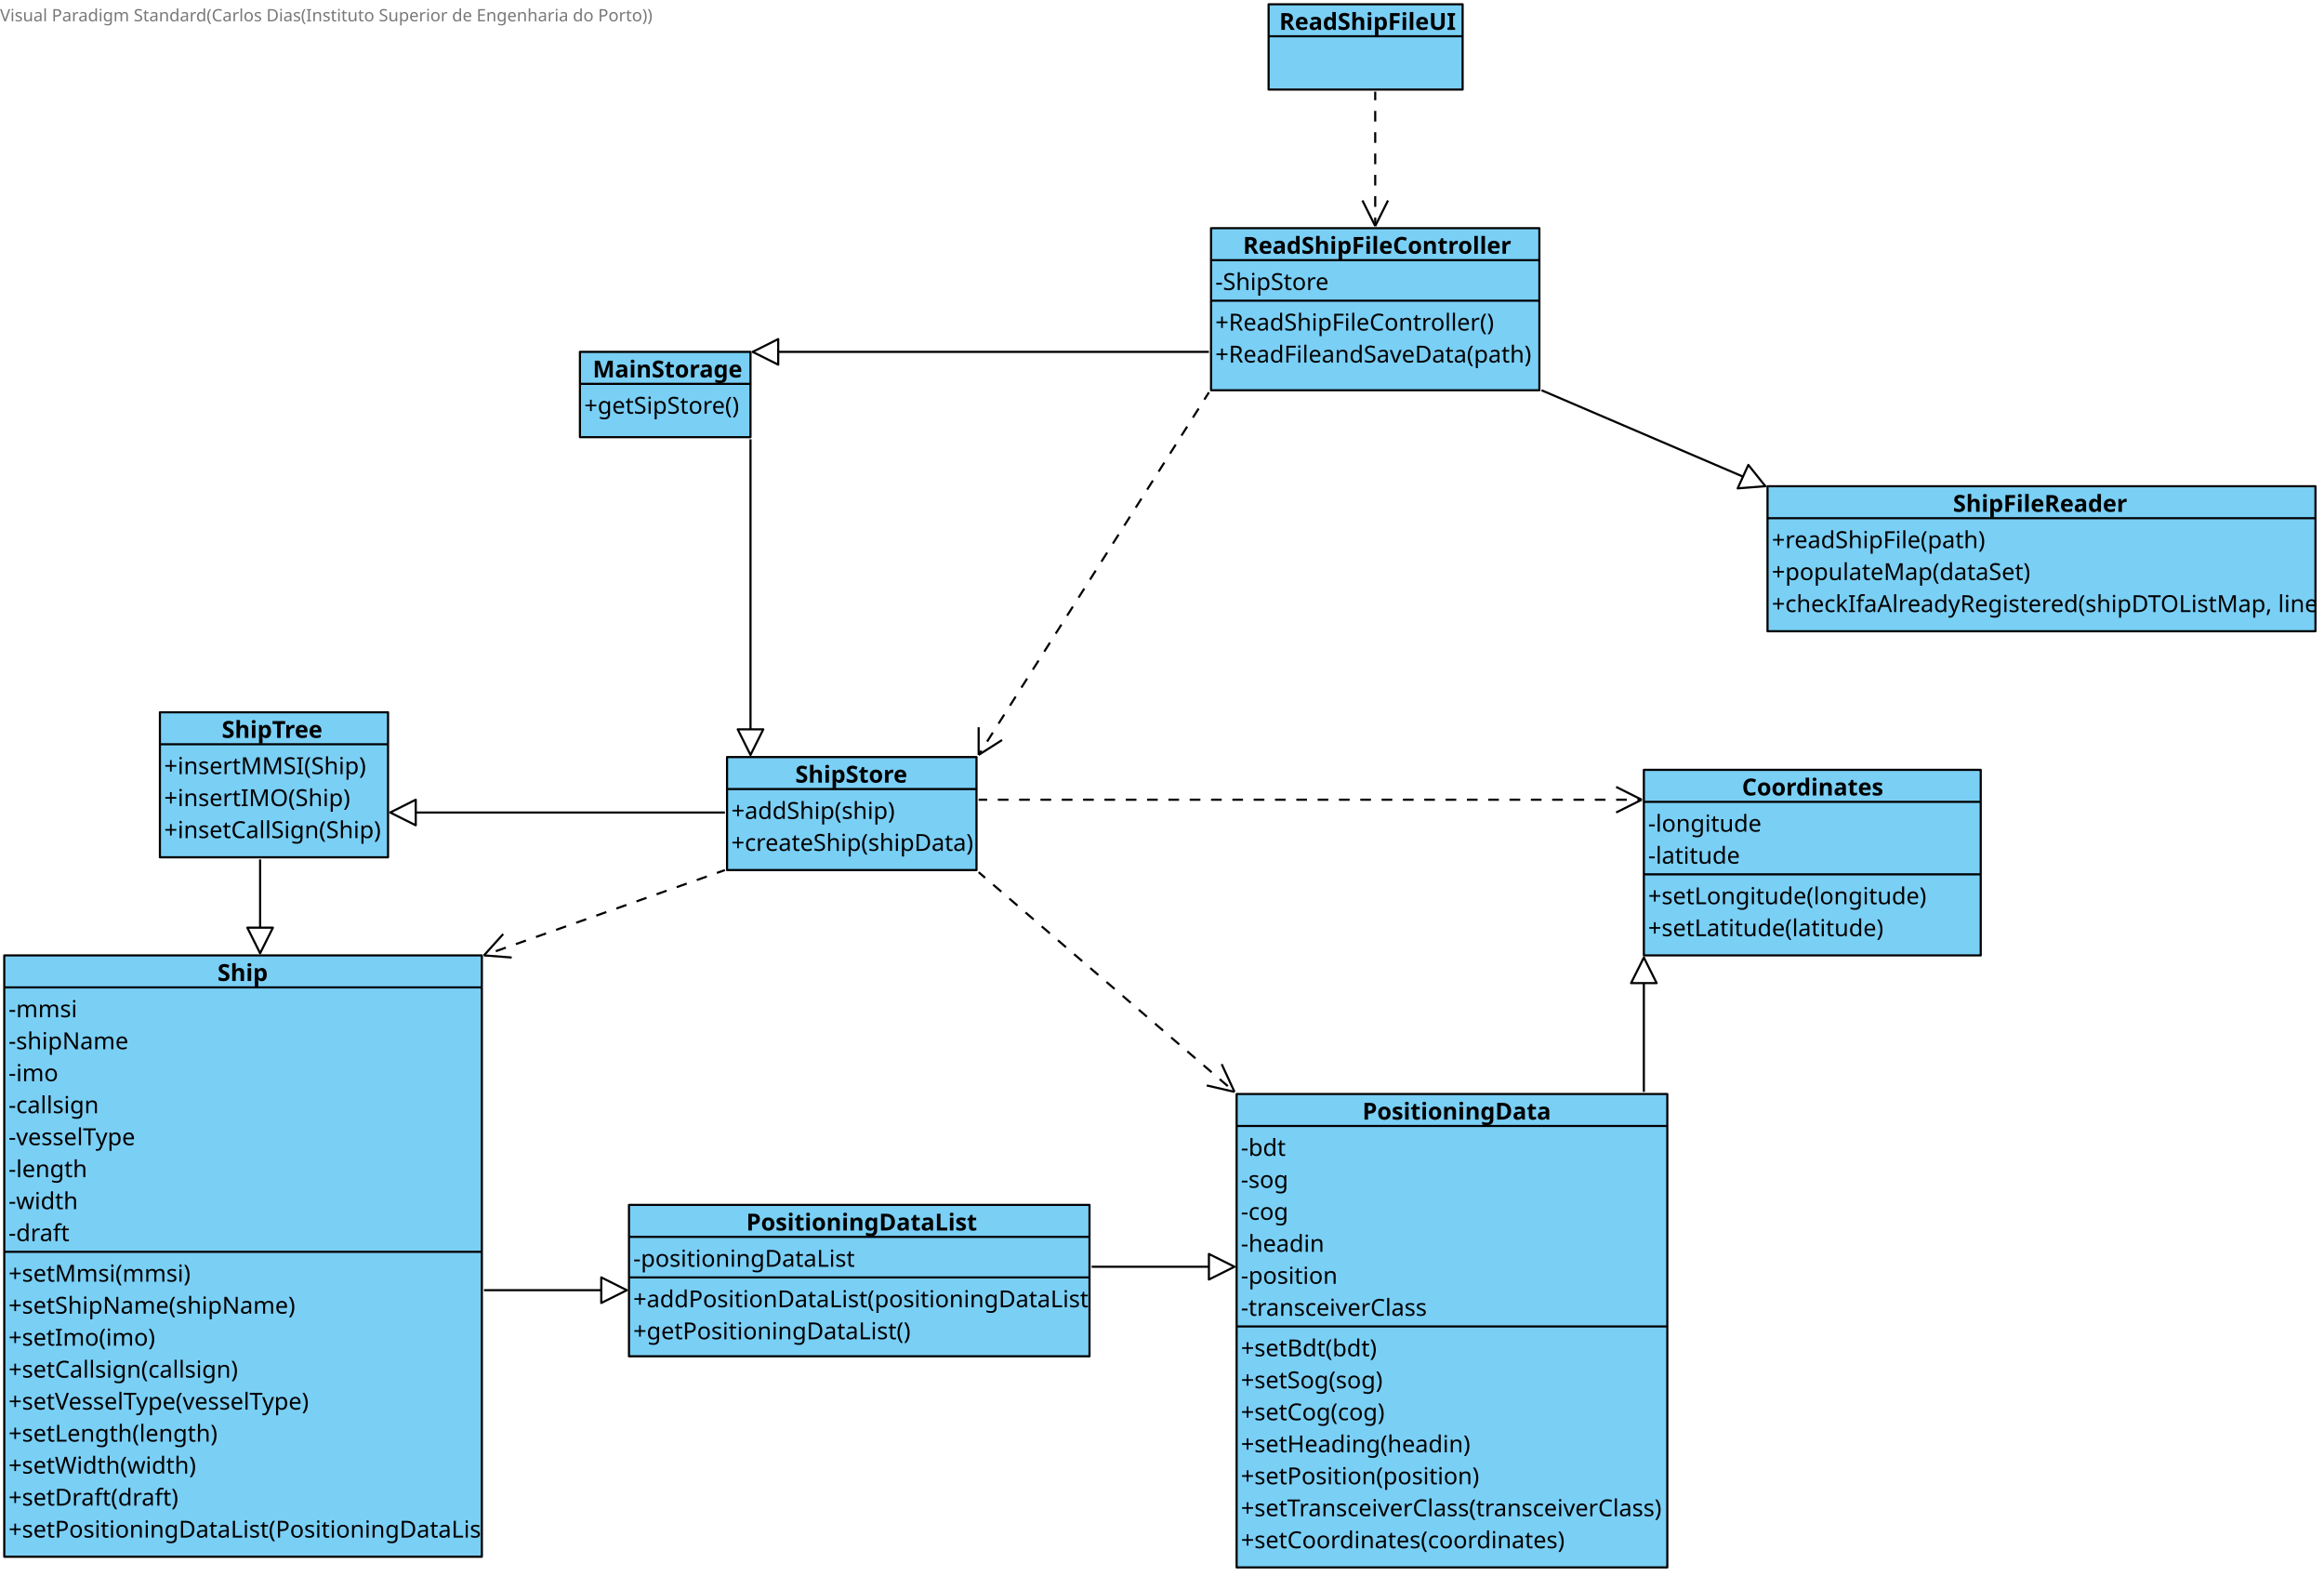
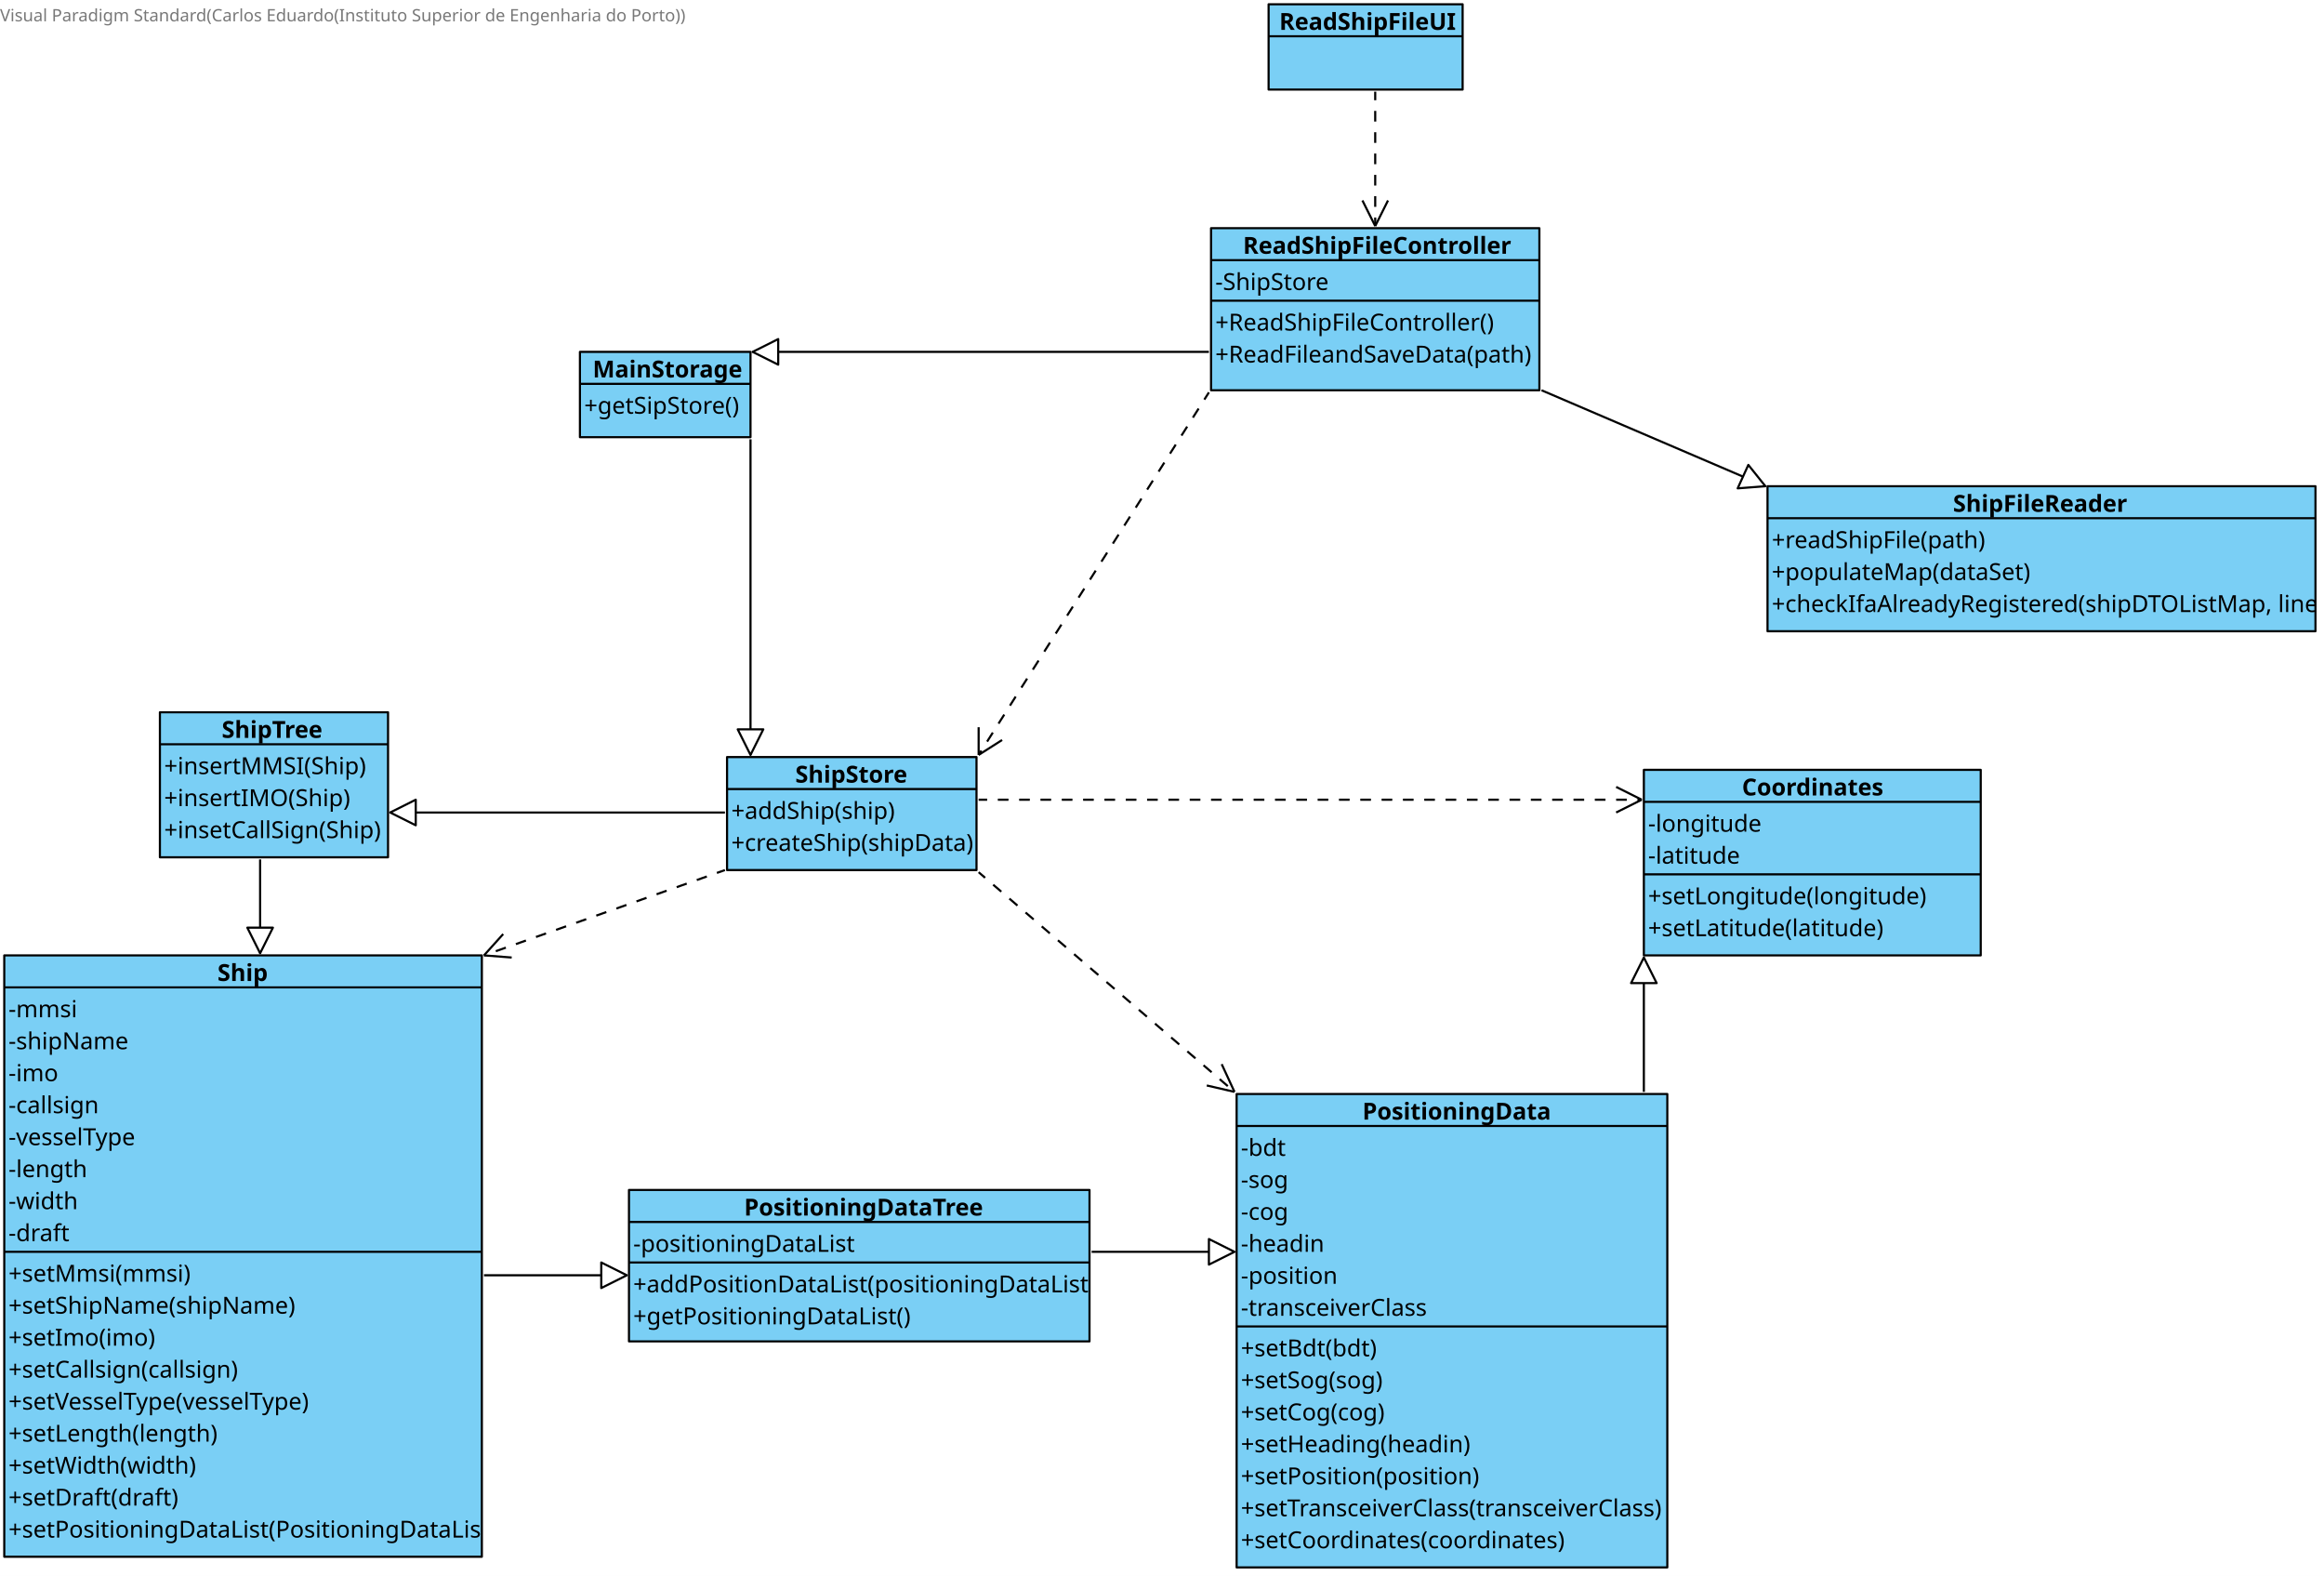
<svg xmlns="http://www.w3.org/2000/svg" fill-opacity="0" color-rendering="auto" color-interpolation="auto" text-rendering="auto" stroke="rgb(0,0,0)" stroke-linecap="square" width="1090" stroke-miterlimit="10" shape-rendering="auto" stroke-opacity="0" fill="rgb(0,0,0)" stroke-dasharray="none" font-weight="normal" stroke-width="1" height="739" font-family="'Dialog'" font-style="normal" stroke-linejoin="miter" font-size="12px" stroke-dashoffset="0" image-rendering="auto">
  <defs id="genericDefs" />
  <g>
    <defs id="defs1">
      <clipPath clipPathUnits="userSpaceOnUse" id="clipPath1">
        <path d="M-7 -7 L102 -7 L102 51 L-7 51 L-7 -7 Z" />
      </clipPath>
      <clipPath clipPathUnits="userSpaceOnUse" id="clipPath2">
        <path d="M0 0 L0 25 L91 25 L91 0 Z" />
      </clipPath>
      <clipPath clipPathUnits="userSpaceOnUse" id="clipPath3">
        <path d="M0 0 L0 15 L91 15 L91 0 Z" />
      </clipPath>
      <clipPath clipPathUnits="userSpaceOnUse" id="clipPath4">
        <path d="M-7 -7 L165 -7 L165 87 L-7 87 L-7 -7 Z" />
      </clipPath>
      <clipPath clipPathUnits="userSpaceOnUse" id="clipPath5">
        <path d="M0 0 L0 61 L154 61 L154 0 Z" />
      </clipPath>
      <clipPath clipPathUnits="userSpaceOnUse" id="clipPath6">
        <path d="M0 0 L0 15 L154 15 L154 0 Z" />
      </clipPath>
      <clipPath clipPathUnits="userSpaceOnUse" id="clipPath7">
        <path d="M-7 -7 L268 -7 L268 79 L-7 79 L-7 -7 Z" />
      </clipPath>
      <clipPath clipPathUnits="userSpaceOnUse" id="clipPath8">
        <path d="M0 0 L0 53 L257 53 L257 0 Z" />
      </clipPath>
      <clipPath clipPathUnits="userSpaceOnUse" id="clipPath9">
        <path d="M0 0 L0 15 L257 15 L257 0 Z" />
      </clipPath>
      <clipPath clipPathUnits="userSpaceOnUse" id="clipPath10">
        <path d="M-7 -7 L91 -7 L91 51 L-7 51 L-7 -7 Z" />
      </clipPath>
      <clipPath clipPathUnits="userSpaceOnUse" id="clipPath11">
        <path d="M0 0 L0 25 L80 25 L80 0 Z" />
      </clipPath>
      <clipPath clipPathUnits="userSpaceOnUse" id="clipPath12">
        <path d="M0 0 L0 15 L80 15 L80 0 Z" />
      </clipPath>
      <clipPath clipPathUnits="userSpaceOnUse" id="clipPath13">
        <path d="M-7 -7 L235 -7 L235 293 L-7 293 L-7 -7 Z" />
      </clipPath>
      <clipPath clipPathUnits="userSpaceOnUse" id="clipPath14">
        <path d="M0 0 L0 267 L224 267 L224 0 Z" />
      </clipPath>
      <clipPath clipPathUnits="userSpaceOnUse" id="clipPath15">
        <path d="M0 0 L0 15 L224 15 L224 0 Z" />
      </clipPath>
      <clipPath clipPathUnits="userSpaceOnUse" id="clipPath16">
        <path d="M-7 -7 L213 -7 L213 233 L-7 233 L-7 -7 Z" />
      </clipPath>
      <clipPath clipPathUnits="userSpaceOnUse" id="clipPath17">
        <path d="M0 0 L0 207 L202 207 L202 0 Z" />
      </clipPath>
      <clipPath clipPathUnits="userSpaceOnUse" id="clipPath18">
        <path d="M0 0 L0 15 L202 15 L202 0 Z" />
      </clipPath>
      <clipPath clipPathUnits="userSpaceOnUse" id="clipPath19">
        <path d="M-7 -7 L128 -7 L128 64 L-7 64 L-7 -7 Z" />
      </clipPath>
      <clipPath clipPathUnits="userSpaceOnUse" id="clipPath20">
        <path d="M0 0 L0 38 L117 38 L117 0 Z" />
      </clipPath>
      <clipPath clipPathUnits="userSpaceOnUse" id="clipPath21">
        <path d="M0 0 L0 15 L117 15 L117 0 Z" />
      </clipPath>
      <clipPath clipPathUnits="userSpaceOnUse" id="clipPath22">
        <path d="M-7 -7 L227 -7 L227 82 L-7 82 L-7 -7 Z" />
      </clipPath>
      <clipPath clipPathUnits="userSpaceOnUse" id="clipPath23">
        <path d="M0 0 L0 56 L216 56 L216 0 Z" />
      </clipPath>
      <clipPath clipPathUnits="userSpaceOnUse" id="clipPath24">
        <path d="M0 0 L0 15 L216 15 L216 0 Z" />
      </clipPath>
      <clipPath clipPathUnits="userSpaceOnUse" id="clipPath25">
        <path d="M-7 -7 L169 -7 L169 98 L-7 98 L-7 -7 Z" />
      </clipPath>
      <clipPath clipPathUnits="userSpaceOnUse" id="clipPath26">
        <path d="M0 0 L0 72 L158 72 L158 0 Z" />
      </clipPath>
      <clipPath clipPathUnits="userSpaceOnUse" id="clipPath27">
        <path d="M0 0 L0 15 L158 15 L158 0 Z" />
      </clipPath>
      <clipPath clipPathUnits="userSpaceOnUse" id="clipPath28">
        <path d="M-7 -7 L118 -7 L118 79 L-7 79 L-7 -7 Z" />
      </clipPath>
      <clipPath clipPathUnits="userSpaceOnUse" id="clipPath29">
        <path d="M0 0 L0 53 L107 53 L107 0 Z" />
      </clipPath>
      <clipPath clipPathUnits="userSpaceOnUse" id="clipPath30">
        <path d="M0 0 L0 15 L107 15 L107 0 Z" />
      </clipPath>
      <clipPath clipPathUnits="userSpaceOnUse" id="clipPath31">
        <path d="M0 0 L209 0 L209 149 L0 149 L0 0 Z" />
      </clipPath>
      <clipPath clipPathUnits="userSpaceOnUse" id="clipPath32">
        <path d="M0 0 L0 149 L209 149 L209 0 Z" />
      </clipPath>
      <clipPath clipPathUnits="userSpaceOnUse" id="clipPath33">
        <path d="M0 0 L318 0 L318 104 L0 104 L0 0 Z" />
      </clipPath>
      <clipPath clipPathUnits="userSpaceOnUse" id="clipPath34">
        <path d="M0 0 L0 104 L318 104 L318 0 Z" />
      </clipPath>
      <clipPath clipPathUnits="userSpaceOnUse" id="clipPath35">
        <path d="M0 0 L104 0 L104 252 L0 252 L0 0 Z" />
      </clipPath>
      <clipPath clipPathUnits="userSpaceOnUse" id="clipPath36">
        <path d="M0 0 L0 252 L104 252 L104 0 Z" />
      </clipPath>
      <clipPath clipPathUnits="userSpaceOnUse" id="clipPath37">
        <path d="M0 0 L212 0 L212 274 L0 274 L0 0 Z" />
      </clipPath>
      <clipPath clipPathUnits="userSpaceOnUse" id="clipPath38">
        <path d="M0 0 L0 274 L212 274 L212 0 Z" />
      </clipPath>
      <clipPath clipPathUnits="userSpaceOnUse" id="clipPath39">
        <path d="M0 0 L261 0 L261 104 L0 104 L0 0 Z" />
      </clipPath>
      <clipPath clipPathUnits="userSpaceOnUse" id="clipPath40">
        <path d="M0 0 L0 104 L261 104 L261 0 Z" />
      </clipPath>
      <clipPath clipPathUnits="userSpaceOnUse" id="clipPath41">
        <path d="M0 0 L171 0 L171 104 L0 104 L0 0 Z" />
      </clipPath>
      <clipPath clipPathUnits="userSpaceOnUse" id="clipPath42">
        <path d="M0 0 L0 104 L171 104 L171 0 Z" />
      </clipPath>
      <clipPath clipPathUnits="userSpaceOnUse" id="clipPath43">
        <path d="M0 0 L104 0 L104 167 L0 167 L0 0 Z" />
      </clipPath>
      <clipPath clipPathUnits="userSpaceOnUse" id="clipPath44">
        <path d="M0 0 L0 167 L104 167 L104 0 Z" />
      </clipPath>
      <clipPath clipPathUnits="userSpaceOnUse" id="clipPath45">
        <path d="M0 0 L224 0 L224 207 L0 207 L0 0 Z" />
      </clipPath>
      <clipPath clipPathUnits="userSpaceOnUse" id="clipPath46">
        <path d="M0 0 L0 207 L224 207 L224 0 Z" />
      </clipPath>
      <clipPath clipPathUnits="userSpaceOnUse" id="clipPath47">
        <path d="M0 0 L415 0 L415 104 L0 104 L0 0 Z" />
      </clipPath>
      <clipPath clipPathUnits="userSpaceOnUse" id="clipPath48">
        <path d="M0 0 L0 104 L415 104 L415 0 Z" />
      </clipPath>
      <clipPath clipPathUnits="userSpaceOnUse" id="clipPath49">
        <path d="M0 0 L104 0 L104 148 L0 148 L0 0 Z" />
      </clipPath>
      <clipPath clipPathUnits="userSpaceOnUse" id="clipPath50">
        <path d="M0 0 L0 148 L104 148 L104 0 Z" />
      </clipPath>
      <clipPath clipPathUnits="userSpaceOnUse" id="clipPath51">
        <path d="M0 0 L217 0 L217 144 L0 144 L0 0 Z" />
      </clipPath>
      <clipPath clipPathUnits="userSpaceOnUse" id="clipPath52">
        <path d="M0 0 L0 144 L217 144 L217 0 Z" />
      </clipPath>
    </defs>
    <g fill="white" text-rendering="geometricPrecision" fill-opacity="1" stroke-opacity="1" stroke="white">
      <rect x="0" width="1090" height="739" y="0" stroke="none" />
    </g>
    <g font-size="11px" transform="translate(595,2)" fill-opacity="1" fill="rgb(122,207,245)" text-rendering="geometricPrecision" image-rendering="optimizeQuality" font-family="sans-serif" stroke="rgb(122,207,245)" font-weight="bold" stroke-opacity="1">
      <rect x="0" width="91" height="40" y="0" clip-path="url(#clipPath1)" stroke="none" />
    </g>
    <g fill-opacity="1" text-rendering="geometricPrecision" stroke="black" stroke-linecap="butt" transform="translate(595,2)" stroke-miterlimit="0" stroke-opacity="1" fill="black" font-weight="bold" font-family="sans-serif" stroke-linejoin="round" font-size="11px" image-rendering="optimizeQuality">
      <rect fill="none" x="0" width="91" height="40" y="0" clip-path="url(#clipPath1)" />
      <line y2="15" fill="none" x1="0" clip-path="url(#clipPath1)" x2="91" y1="15" />
    </g>
    <g font-size="11px" transform="translate(595,2)" fill-opacity="1" fill="black" text-rendering="geometricPrecision" image-rendering="optimizeQuality" font-family="sans-serif" stroke="black" font-weight="bold" stroke-opacity="1">
      <text x="5" xml:space="preserve" y="12" clip-path="url(#clipPath3)" stroke="none">ReadShipFileUI</text>
    </g>
    <g font-size="11px" transform="translate(568,107)" fill-opacity="1" fill="rgb(122,207,245)" text-rendering="geometricPrecision" image-rendering="optimizeQuality" font-family="sans-serif" stroke="rgb(122,207,245)" font-weight="bold" stroke-opacity="1">
      <rect x="0" width="154" height="76" y="0" clip-path="url(#clipPath4)" stroke="none" />
    </g>
    <g fill-opacity="1" text-rendering="geometricPrecision" stroke="black" stroke-linecap="butt" transform="translate(568,107)" stroke-miterlimit="0" stroke-opacity="1" fill="black" font-weight="bold" font-family="sans-serif" stroke-linejoin="round" font-size="11px" image-rendering="optimizeQuality">
      <rect fill="none" x="0" width="154" height="76" y="0" clip-path="url(#clipPath4)" />
      <line y2="15" fill="none" x1="0" clip-path="url(#clipPath4)" x2="154" y1="15" />
    </g>
    <g font-size="11px" transform="matrix(1,0,0,1,568,122)" fill-opacity="1" fill="black" text-rendering="geometricPrecision" image-rendering="optimizeQuality" font-family="sans-serif" stroke="black" stroke-opacity="1">
      <text x="2" xml:space="preserve" y="14" clip-path="url(#clipPath5)" stroke="none">-ShipStore</text>
    </g>
    <g stroke-linecap="butt" font-size="11px" transform="matrix(1,0,0,1,568,122)" fill-opacity="1" fill="black" text-rendering="geometricPrecision" image-rendering="optimizeQuality" font-family="sans-serif" stroke-linejoin="bevel" stroke="black" stroke-opacity="1" stroke-miterlimit="0">
      <line y2="19" fill="none" x1="0" clip-path="url(#clipPath5)" x2="154" y1="19" />
    </g>
    <g font-size="11px" transform="matrix(1,0,0,1,568,122)" fill-opacity="1" fill="black" text-rendering="geometricPrecision" image-rendering="optimizeQuality" font-family="sans-serif" stroke="black" stroke-opacity="1">
      <text x="2" xml:space="preserve" y="33" clip-path="url(#clipPath5)" stroke="none">+ReadShipFileController()</text>
    </g>
    <g font-size="11px" transform="matrix(1,0,0,1,568,122)" fill-opacity="1" fill="black" text-rendering="geometricPrecision" image-rendering="optimizeQuality" font-family="sans-serif" stroke="black" stroke-opacity="1">
      <text x="2" xml:space="preserve" y="48" clip-path="url(#clipPath5)" stroke="none">+ReadFileandSaveData(path)</text>
    </g>
    <g font-size="11px" transform="translate(568,107)" fill-opacity="1" fill="black" text-rendering="geometricPrecision" image-rendering="optimizeQuality" font-family="sans-serif" stroke="black" font-weight="bold" stroke-opacity="1">
      <text x="15" xml:space="preserve" y="12" clip-path="url(#clipPath6)" stroke="none">ReadShipFileController</text>
    </g>
    <g font-size="11px" transform="translate(829,228)" fill-opacity="1" fill="rgb(122,207,245)" text-rendering="geometricPrecision" image-rendering="optimizeQuality" font-family="sans-serif" stroke="rgb(122,207,245)" font-weight="bold" stroke-opacity="1">
      <rect x="0" width="257" height="68" y="0" clip-path="url(#clipPath7)" stroke="none" />
    </g>
    <g fill-opacity="1" text-rendering="geometricPrecision" stroke="black" stroke-linecap="butt" transform="translate(829,228)" stroke-miterlimit="0" stroke-opacity="1" fill="black" font-weight="bold" font-family="sans-serif" stroke-linejoin="round" font-size="11px" image-rendering="optimizeQuality">
      <rect fill="none" x="0" width="257" height="68" y="0" clip-path="url(#clipPath7)" />
      <line y2="15" fill="none" x1="0" clip-path="url(#clipPath7)" x2="257" y1="15" />
    </g>
    <g font-size="11px" transform="matrix(1,0,0,1,829,243)" fill-opacity="1" fill="black" text-rendering="geometricPrecision" image-rendering="optimizeQuality" font-family="sans-serif" stroke="black" stroke-opacity="1">
      <text x="2" xml:space="preserve" y="14" clip-path="url(#clipPath8)" stroke="none">+readShipFile(path)</text>
    </g>
    <g font-size="11px" transform="matrix(1,0,0,1,829,243)" fill-opacity="1" fill="black" text-rendering="geometricPrecision" image-rendering="optimizeQuality" font-family="sans-serif" stroke="black" stroke-opacity="1">
      <text x="2" xml:space="preserve" y="29" clip-path="url(#clipPath8)" stroke="none">+populateMap(dataSet)</text>
    </g>
    <g font-size="11px" transform="matrix(1,0,0,1,829,243)" fill-opacity="1" fill="black" text-rendering="geometricPrecision" image-rendering="optimizeQuality" font-family="sans-serif" stroke="black" stroke-opacity="1">
      <text x="2" xml:space="preserve" y="44" clip-path="url(#clipPath8)" stroke="none">+checkIfaAlreadyRegistered(shipDTOListMap, line)</text>
    </g>
    <g font-size="11px" transform="translate(829,228)" fill-opacity="1" fill="black" text-rendering="geometricPrecision" image-rendering="optimizeQuality" font-family="sans-serif" stroke="black" font-weight="bold" stroke-opacity="1">
      <text x="87" xml:space="preserve" y="12" clip-path="url(#clipPath9)" stroke="none">ShipFileReader</text>
    </g>
    <g font-size="11px" transform="translate(272,165)" fill-opacity="1" fill="rgb(122,207,245)" text-rendering="geometricPrecision" image-rendering="optimizeQuality" font-family="sans-serif" stroke="rgb(122,207,245)" font-weight="bold" stroke-opacity="1">
      <rect x="0" width="80" height="40" y="0" clip-path="url(#clipPath10)" stroke="none" />
    </g>
    <g fill-opacity="1" text-rendering="geometricPrecision" stroke="black" stroke-linecap="butt" transform="translate(272,165)" stroke-miterlimit="0" stroke-opacity="1" fill="black" font-weight="bold" font-family="sans-serif" stroke-linejoin="round" font-size="11px" image-rendering="optimizeQuality">
      <rect fill="none" x="0" width="80" height="40" y="0" clip-path="url(#clipPath10)" />
      <line y2="15" fill="none" x1="0" clip-path="url(#clipPath10)" x2="80" y1="15" />
    </g>
    <g font-size="11px" transform="matrix(1,0,0,1,272,180)" fill-opacity="1" fill="black" text-rendering="geometricPrecision" image-rendering="optimizeQuality" font-family="sans-serif" stroke="black" stroke-opacity="1">
      <text x="2" xml:space="preserve" y="14" clip-path="url(#clipPath11)" stroke="none">+getSipStore()</text>
    </g>
    <g font-size="11px" transform="translate(272,165)" fill-opacity="1" fill="black" text-rendering="geometricPrecision" image-rendering="optimizeQuality" font-family="sans-serif" stroke="black" font-weight="bold" stroke-opacity="1">
      <text x="6" xml:space="preserve" y="12" clip-path="url(#clipPath12)" stroke="none">MainStorage</text>
    </g>
    <g font-size="11px" transform="translate(2,448)" fill-opacity="1" fill="rgb(122,207,245)" text-rendering="geometricPrecision" image-rendering="optimizeQuality" font-family="sans-serif" stroke="rgb(122,207,245)" font-weight="bold" stroke-opacity="1">
      <rect x="0" width="224" height="282" y="0" clip-path="url(#clipPath13)" stroke="none" />
    </g>
    <g fill-opacity="1" text-rendering="geometricPrecision" stroke="black" stroke-linecap="butt" transform="translate(2,448)" stroke-miterlimit="0" stroke-opacity="1" fill="black" font-weight="bold" font-family="sans-serif" stroke-linejoin="round" font-size="11px" image-rendering="optimizeQuality">
      <rect fill="none" x="0" width="224" height="282" y="0" clip-path="url(#clipPath13)" />
      <line y2="15" fill="none" x1="0" clip-path="url(#clipPath13)" x2="224" y1="15" />
    </g>
    <g font-size="11px" transform="matrix(1,0,0,1,2,463)" fill-opacity="1" fill="black" text-rendering="geometricPrecision" image-rendering="optimizeQuality" font-family="sans-serif" stroke="black" stroke-opacity="1">
      <text x="2" xml:space="preserve" y="14" clip-path="url(#clipPath14)" stroke="none">-mmsi</text>
    </g>
    <g font-size="11px" transform="matrix(1,0,0,1,2,463)" fill-opacity="1" fill="black" text-rendering="geometricPrecision" image-rendering="optimizeQuality" font-family="sans-serif" stroke="black" stroke-opacity="1">
      <text x="2" xml:space="preserve" y="29" clip-path="url(#clipPath14)" stroke="none">-shipName</text>
    </g>
    <g font-size="11px" transform="matrix(1,0,0,1,2,463)" fill-opacity="1" fill="black" text-rendering="geometricPrecision" image-rendering="optimizeQuality" font-family="sans-serif" stroke="black" stroke-opacity="1">
      <text x="2" xml:space="preserve" y="44" clip-path="url(#clipPath14)" stroke="none">-imo</text>
    </g>
    <g font-size="11px" transform="matrix(1,0,0,1,2,463)" fill-opacity="1" fill="black" text-rendering="geometricPrecision" image-rendering="optimizeQuality" font-family="sans-serif" stroke="black" stroke-opacity="1">
      <text x="2" xml:space="preserve" y="59" clip-path="url(#clipPath14)" stroke="none">-callsign</text>
    </g>
    <g font-size="11px" transform="matrix(1,0,0,1,2,463)" fill-opacity="1" fill="black" text-rendering="geometricPrecision" image-rendering="optimizeQuality" font-family="sans-serif" stroke="black" stroke-opacity="1">
      <text x="2" xml:space="preserve" y="74" clip-path="url(#clipPath14)" stroke="none">-vesselType</text>
    </g>
    <g font-size="11px" transform="matrix(1,0,0,1,2,463)" fill-opacity="1" fill="black" text-rendering="geometricPrecision" image-rendering="optimizeQuality" font-family="sans-serif" stroke="black" stroke-opacity="1">
      <text x="2" xml:space="preserve" y="89" clip-path="url(#clipPath14)" stroke="none">-length</text>
    </g>
    <g font-size="11px" transform="matrix(1,0,0,1,2,463)" fill-opacity="1" fill="black" text-rendering="geometricPrecision" image-rendering="optimizeQuality" font-family="sans-serif" stroke="black" stroke-opacity="1">
      <text x="2" xml:space="preserve" y="104" clip-path="url(#clipPath14)" stroke="none">-width</text>
    </g>
    <g font-size="11px" transform="matrix(1,0,0,1,2,463)" fill-opacity="1" fill="black" text-rendering="geometricPrecision" image-rendering="optimizeQuality" font-family="sans-serif" stroke="black" stroke-opacity="1">
      <text x="2" xml:space="preserve" y="119" clip-path="url(#clipPath14)" stroke="none">-draft</text>
      <line stroke-linecap="butt" clip-path="url(#clipPath14)" fill="none" x1="0" x2="224" y1="124" y2="124" stroke-linejoin="bevel" stroke-miterlimit="0" />
    </g>
    <g font-size="11px" transform="matrix(1,0,0,1,2,463)" fill-opacity="1" fill="black" text-rendering="geometricPrecision" image-rendering="optimizeQuality" font-family="sans-serif" stroke="black" stroke-opacity="1">
      <text x="2" xml:space="preserve" y="138" clip-path="url(#clipPath14)" stroke="none">+setMmsi(mmsi)</text>
    </g>
    <g font-size="11px" transform="matrix(1,0,0,1,2,463)" fill-opacity="1" fill="black" text-rendering="geometricPrecision" image-rendering="optimizeQuality" font-family="sans-serif" stroke="black" stroke-opacity="1">
      <text x="2" xml:space="preserve" y="153" clip-path="url(#clipPath14)" stroke="none">+setShipName(shipName)</text>
    </g>
    <g font-size="11px" transform="matrix(1,0,0,1,2,463)" fill-opacity="1" fill="black" text-rendering="geometricPrecision" image-rendering="optimizeQuality" font-family="sans-serif" stroke="black" stroke-opacity="1">
      <text x="2" xml:space="preserve" y="168" clip-path="url(#clipPath14)" stroke="none">+setImo(imo)</text>
    </g>
    <g font-size="11px" transform="matrix(1,0,0,1,2,463)" fill-opacity="1" fill="black" text-rendering="geometricPrecision" image-rendering="optimizeQuality" font-family="sans-serif" stroke="black" stroke-opacity="1">
      <text x="2" xml:space="preserve" y="183" clip-path="url(#clipPath14)" stroke="none">+setCallsign(callsign)</text>
    </g>
    <g font-size="11px" transform="matrix(1,0,0,1,2,463)" fill-opacity="1" fill="black" text-rendering="geometricPrecision" image-rendering="optimizeQuality" font-family="sans-serif" stroke="black" stroke-opacity="1">
      <text x="2" xml:space="preserve" y="198" clip-path="url(#clipPath14)" stroke="none">+setVesselType(vesselType)</text>
    </g>
    <g font-size="11px" transform="matrix(1,0,0,1,2,463)" fill-opacity="1" fill="black" text-rendering="geometricPrecision" image-rendering="optimizeQuality" font-family="sans-serif" stroke="black" stroke-opacity="1">
      <text x="2" xml:space="preserve" y="213" clip-path="url(#clipPath14)" stroke="none">+setLength(length)</text>
    </g>
    <g font-size="11px" transform="matrix(1,0,0,1,2,463)" fill-opacity="1" fill="black" text-rendering="geometricPrecision" image-rendering="optimizeQuality" font-family="sans-serif" stroke="black" stroke-opacity="1">
      <text x="2" xml:space="preserve" y="228" clip-path="url(#clipPath14)" stroke="none">+setWidth(width)</text>
    </g>
    <g font-size="11px" transform="matrix(1,0,0,1,2,463)" fill-opacity="1" fill="black" text-rendering="geometricPrecision" image-rendering="optimizeQuality" font-family="sans-serif" stroke="black" stroke-opacity="1">
      <text x="2" xml:space="preserve" y="243" clip-path="url(#clipPath14)" stroke="none">+setDraft(draft)</text>
    </g>
    <g font-size="11px" transform="matrix(1,0,0,1,2,463)" fill-opacity="1" fill="black" text-rendering="geometricPrecision" image-rendering="optimizeQuality" font-family="sans-serif" stroke="black" stroke-opacity="1">
      <text x="2" xml:space="preserve" y="258" clip-path="url(#clipPath14)" stroke="none">+setPositioningDataList(PositioningDataList)</text>
    </g>
    <g font-size="11px" transform="translate(2,448)" fill-opacity="1" fill="black" text-rendering="geometricPrecision" image-rendering="optimizeQuality" font-family="sans-serif" stroke="black" font-weight="bold" stroke-opacity="1">
      <text x="100" xml:space="preserve" y="12" clip-path="url(#clipPath15)" stroke="none">Ship</text>
    </g>
    <g font-size="11px" transform="translate(580,513)" fill-opacity="1" fill="rgb(122,207,245)" text-rendering="geometricPrecision" image-rendering="optimizeQuality" font-family="sans-serif" stroke="rgb(122,207,245)" font-weight="bold" stroke-opacity="1">
      <rect x="0" width="202" height="222" y="0" clip-path="url(#clipPath16)" stroke="none" />
    </g>
    <g fill-opacity="1" text-rendering="geometricPrecision" stroke="black" stroke-linecap="butt" transform="translate(580,513)" stroke-miterlimit="0" stroke-opacity="1" fill="black" font-weight="bold" font-family="sans-serif" stroke-linejoin="round" font-size="11px" image-rendering="optimizeQuality">
      <rect fill="none" x="0" width="202" height="222" y="0" clip-path="url(#clipPath16)" />
      <line y2="15" fill="none" x1="0" clip-path="url(#clipPath16)" x2="202" y1="15" />
    </g>
    <g font-size="11px" transform="matrix(1,0,0,1,580,528)" fill-opacity="1" fill="black" text-rendering="geometricPrecision" image-rendering="optimizeQuality" font-family="sans-serif" stroke="black" stroke-opacity="1">
      <text x="2" xml:space="preserve" y="14" clip-path="url(#clipPath17)" stroke="none">-bdt</text>
    </g>
    <g font-size="11px" transform="matrix(1,0,0,1,580,528)" fill-opacity="1" fill="black" text-rendering="geometricPrecision" image-rendering="optimizeQuality" font-family="sans-serif" stroke="black" stroke-opacity="1">
      <text x="2" xml:space="preserve" y="29" clip-path="url(#clipPath17)" stroke="none">-sog</text>
    </g>
    <g font-size="11px" transform="matrix(1,0,0,1,580,528)" fill-opacity="1" fill="black" text-rendering="geometricPrecision" image-rendering="optimizeQuality" font-family="sans-serif" stroke="black" stroke-opacity="1">
      <text x="2" xml:space="preserve" y="44" clip-path="url(#clipPath17)" stroke="none">-cog</text>
    </g>
    <g font-size="11px" transform="matrix(1,0,0,1,580,528)" fill-opacity="1" fill="black" text-rendering="geometricPrecision" image-rendering="optimizeQuality" font-family="sans-serif" stroke="black" stroke-opacity="1">
      <text x="2" xml:space="preserve" y="59" clip-path="url(#clipPath17)" stroke="none">-headin</text>
    </g>
    <g font-size="11px" transform="matrix(1,0,0,1,580,528)" fill-opacity="1" fill="black" text-rendering="geometricPrecision" image-rendering="optimizeQuality" font-family="sans-serif" stroke="black" stroke-opacity="1">
      <text x="2" xml:space="preserve" y="74" clip-path="url(#clipPath17)" stroke="none">-position</text>
    </g>
    <g font-size="11px" transform="matrix(1,0,0,1,580,528)" fill-opacity="1" fill="black" text-rendering="geometricPrecision" image-rendering="optimizeQuality" font-family="sans-serif" stroke="black" stroke-opacity="1">
      <text x="2" xml:space="preserve" y="89" clip-path="url(#clipPath17)" stroke="none">-transceiverClass</text>
      <line stroke-linecap="butt" clip-path="url(#clipPath17)" fill="none" x1="0" x2="202" y1="94" y2="94" stroke-linejoin="bevel" stroke-miterlimit="0" />
    </g>
    <g font-size="11px" transform="matrix(1,0,0,1,580,528)" fill-opacity="1" fill="black" text-rendering="geometricPrecision" image-rendering="optimizeQuality" font-family="sans-serif" stroke="black" stroke-opacity="1">
      <text x="2" xml:space="preserve" y="108" clip-path="url(#clipPath17)" stroke="none">+setBdt(bdt)</text>
    </g>
    <g font-size="11px" transform="matrix(1,0,0,1,580,528)" fill-opacity="1" fill="black" text-rendering="geometricPrecision" image-rendering="optimizeQuality" font-family="sans-serif" stroke="black" stroke-opacity="1">
      <text x="2" xml:space="preserve" y="123" clip-path="url(#clipPath17)" stroke="none">+setSog(sog)</text>
    </g>
    <g font-size="11px" transform="matrix(1,0,0,1,580,528)" fill-opacity="1" fill="black" text-rendering="geometricPrecision" image-rendering="optimizeQuality" font-family="sans-serif" stroke="black" stroke-opacity="1">
      <text x="2" xml:space="preserve" y="138" clip-path="url(#clipPath17)" stroke="none">+setCog(cog)</text>
    </g>
    <g font-size="11px" transform="matrix(1,0,0,1,580,528)" fill-opacity="1" fill="black" text-rendering="geometricPrecision" image-rendering="optimizeQuality" font-family="sans-serif" stroke="black" stroke-opacity="1">
      <text x="2" xml:space="preserve" y="153" clip-path="url(#clipPath17)" stroke="none">+setHeading(headin)</text>
    </g>
    <g font-size="11px" transform="matrix(1,0,0,1,580,528)" fill-opacity="1" fill="black" text-rendering="geometricPrecision" image-rendering="optimizeQuality" font-family="sans-serif" stroke="black" stroke-opacity="1">
      <text x="2" xml:space="preserve" y="168" clip-path="url(#clipPath17)" stroke="none">+setPosition(position)</text>
    </g>
    <g font-size="11px" transform="matrix(1,0,0,1,580,528)" fill-opacity="1" fill="black" text-rendering="geometricPrecision" image-rendering="optimizeQuality" font-family="sans-serif" stroke="black" stroke-opacity="1">
      <text x="2" xml:space="preserve" y="183" clip-path="url(#clipPath17)" stroke="none">+setTransceiverClass(transceiverClass)</text>
    </g>
    <g font-size="11px" transform="matrix(1,0,0,1,580,528)" fill-opacity="1" fill="black" text-rendering="geometricPrecision" image-rendering="optimizeQuality" font-family="sans-serif" stroke="black" stroke-opacity="1">
      <text x="2" xml:space="preserve" y="198" clip-path="url(#clipPath17)" stroke="none">+setCoordinates(coordinates)</text>
    </g>
    <g font-size="11px" transform="translate(580,513)" fill-opacity="1" fill="black" text-rendering="geometricPrecision" image-rendering="optimizeQuality" font-family="sans-serif" stroke="black" font-weight="bold" stroke-opacity="1">
      <text x="59" xml:space="preserve" y="12" clip-path="url(#clipPath18)" stroke="none">PositioningData</text>
    </g>
    <g font-size="11px" transform="translate(341,355)" fill-opacity="1" fill="rgb(122,207,245)" text-rendering="geometricPrecision" image-rendering="optimizeQuality" font-family="sans-serif" stroke="rgb(122,207,245)" font-weight="bold" stroke-opacity="1">
      <rect x="0" width="117" height="53" y="0" clip-path="url(#clipPath19)" stroke="none" />
    </g>
    <g fill-opacity="1" text-rendering="geometricPrecision" stroke="black" stroke-linecap="butt" transform="translate(341,355)" stroke-miterlimit="0" stroke-opacity="1" fill="black" font-weight="bold" font-family="sans-serif" stroke-linejoin="round" font-size="11px" image-rendering="optimizeQuality">
      <rect fill="none" x="0" width="117" height="53" y="0" clip-path="url(#clipPath19)" />
      <line y2="15" fill="none" x1="0" clip-path="url(#clipPath19)" x2="117" y1="15" />
    </g>
    <g font-size="11px" transform="matrix(1,0,0,1,341,370)" fill-opacity="1" fill="black" text-rendering="geometricPrecision" image-rendering="optimizeQuality" font-family="sans-serif" stroke="black" stroke-opacity="1">
      <text x="2" xml:space="preserve" y="14" clip-path="url(#clipPath20)" stroke="none">+addShip(ship)</text>
    </g>
    <g font-size="11px" transform="matrix(1,0,0,1,341,370)" fill-opacity="1" fill="black" text-rendering="geometricPrecision" image-rendering="optimizeQuality" font-family="sans-serif" stroke="black" stroke-opacity="1">
      <text x="2" xml:space="preserve" y="29" clip-path="url(#clipPath20)" stroke="none">+createShip(shipData)</text>
    </g>
    <g font-size="11px" transform="translate(341,355)" fill-opacity="1" fill="black" text-rendering="geometricPrecision" image-rendering="optimizeQuality" font-family="sans-serif" stroke="black" font-weight="bold" stroke-opacity="1">
      <text x="32" xml:space="preserve" y="12" clip-path="url(#clipPath21)" stroke="none">ShipStore</text>
    </g>
-     <g font-size="11px" transform="translate(295,565)" fill-opacity="1" fill="rgb(122,207,245)" text-rendering="geometricPrecision" image-rendering="optimizeQuality" font-family="sans-serif" stroke="rgb(122,207,245)" font-weight="bold" stroke-opacity="1">
+     <g font-size="11px" transform="translate(295,558)" fill-opacity="1" fill="rgb(122,207,245)" text-rendering="geometricPrecision" image-rendering="optimizeQuality" font-family="sans-serif" stroke="rgb(122,207,245)" font-weight="bold" stroke-opacity="1">
      <rect x="0" width="216" height="71" y="0" clip-path="url(#clipPath22)" stroke="none" />
    </g>
-     <g fill-opacity="1" text-rendering="geometricPrecision" stroke="black" stroke-linecap="butt" transform="translate(295,565)" stroke-miterlimit="0" stroke-opacity="1" fill="black" font-weight="bold" font-family="sans-serif" stroke-linejoin="round" font-size="11px" image-rendering="optimizeQuality">
+     <g fill-opacity="1" text-rendering="geometricPrecision" stroke="black" stroke-linecap="butt" transform="translate(295,558)" stroke-miterlimit="0" stroke-opacity="1" fill="black" font-weight="bold" font-family="sans-serif" stroke-linejoin="round" font-size="11px" image-rendering="optimizeQuality">
      <rect fill="none" x="0" width="216" height="71" y="0" clip-path="url(#clipPath22)" />
      <line y2="15" fill="none" x1="0" clip-path="url(#clipPath22)" x2="216" y1="15" />
    </g>
-     <g font-size="11px" transform="matrix(1,0,0,1,295,580)" fill-opacity="1" fill="black" text-rendering="geometricPrecision" image-rendering="optimizeQuality" font-family="sans-serif" stroke="black" stroke-opacity="1">
+     <g font-size="11px" transform="matrix(1,0,0,1,295,573)" fill-opacity="1" fill="black" text-rendering="geometricPrecision" image-rendering="optimizeQuality" font-family="sans-serif" stroke="black" stroke-opacity="1">
      <text x="2" xml:space="preserve" y="14" clip-path="url(#clipPath23)" stroke="none">-positioningDataList</text>
    </g>
-     <g stroke-linecap="butt" font-size="11px" transform="matrix(1,0,0,1,295,580)" fill-opacity="1" fill="black" text-rendering="geometricPrecision" image-rendering="optimizeQuality" font-family="sans-serif" stroke-linejoin="bevel" stroke="black" stroke-opacity="1" stroke-miterlimit="0">
+     <g stroke-linecap="butt" font-size="11px" transform="matrix(1,0,0,1,295,573)" fill-opacity="1" fill="black" text-rendering="geometricPrecision" image-rendering="optimizeQuality" font-family="sans-serif" stroke-linejoin="bevel" stroke="black" stroke-opacity="1" stroke-miterlimit="0">
      <line y2="19" fill="none" x1="0" clip-path="url(#clipPath23)" x2="216" y1="19" />
    </g>
-     <g font-size="11px" transform="matrix(1,0,0,1,295,580)" fill-opacity="1" fill="black" text-rendering="geometricPrecision" image-rendering="optimizeQuality" font-family="sans-serif" stroke="black" stroke-opacity="1">
+     <g font-size="11px" transform="matrix(1,0,0,1,295,573)" fill-opacity="1" fill="black" text-rendering="geometricPrecision" image-rendering="optimizeQuality" font-family="sans-serif" stroke="black" stroke-opacity="1">
      <text x="2" xml:space="preserve" y="33" clip-path="url(#clipPath23)" stroke="none">+addPositionDataList(positioningDataList)</text>
    </g>
-     <g font-size="11px" transform="matrix(1,0,0,1,295,580)" fill-opacity="1" fill="black" text-rendering="geometricPrecision" image-rendering="optimizeQuality" font-family="sans-serif" stroke="black" stroke-opacity="1">
+     <g font-size="11px" transform="matrix(1,0,0,1,295,573)" fill-opacity="1" fill="black" text-rendering="geometricPrecision" image-rendering="optimizeQuality" font-family="sans-serif" stroke="black" stroke-opacity="1">
      <text x="2" xml:space="preserve" y="48" clip-path="url(#clipPath23)" stroke="none">+getPositioningDataList()</text>
    </g>
-     <g font-size="11px" transform="translate(295,565)" fill-opacity="1" fill="black" text-rendering="geometricPrecision" image-rendering="optimizeQuality" font-family="sans-serif" stroke="black" font-weight="bold" stroke-opacity="1">
-       <text x="55" xml:space="preserve" y="12" clip-path="url(#clipPath24)" stroke="none">PositioningDataList</text>
+     <g font-size="11px" transform="translate(295,558)" fill-opacity="1" fill="black" text-rendering="geometricPrecision" image-rendering="optimizeQuality" font-family="sans-serif" stroke="black" font-weight="bold" stroke-opacity="1">
+       <text x="54" xml:space="preserve" y="12" clip-path="url(#clipPath24)" stroke="none">PositioningDataTree</text>
    </g>
    <g font-size="11px" transform="translate(771,361)" fill-opacity="1" fill="rgb(122,207,245)" text-rendering="geometricPrecision" image-rendering="optimizeQuality" font-family="sans-serif" stroke="rgb(122,207,245)" font-weight="bold" stroke-opacity="1">
      <rect x="0" width="158" height="87" y="0" clip-path="url(#clipPath25)" stroke="none" />
    </g>
    <g fill-opacity="1" text-rendering="geometricPrecision" stroke="black" stroke-linecap="butt" transform="translate(771,361)" stroke-miterlimit="0" stroke-opacity="1" fill="black" font-weight="bold" font-family="sans-serif" stroke-linejoin="round" font-size="11px" image-rendering="optimizeQuality">
      <rect fill="none" x="0" width="158" height="87" y="0" clip-path="url(#clipPath25)" />
      <line y2="15" fill="none" x1="0" clip-path="url(#clipPath25)" x2="158" y1="15" />
    </g>
    <g font-size="11px" transform="matrix(1,0,0,1,771,376)" fill-opacity="1" fill="black" text-rendering="geometricPrecision" image-rendering="optimizeQuality" font-family="sans-serif" stroke="black" stroke-opacity="1">
      <text x="2" xml:space="preserve" y="14" clip-path="url(#clipPath26)" stroke="none">-longitude</text>
    </g>
    <g font-size="11px" transform="matrix(1,0,0,1,771,376)" fill-opacity="1" fill="black" text-rendering="geometricPrecision" image-rendering="optimizeQuality" font-family="sans-serif" stroke="black" stroke-opacity="1">
      <text x="2" xml:space="preserve" y="29" clip-path="url(#clipPath26)" stroke="none">-latitude</text>
      <line stroke-linecap="butt" clip-path="url(#clipPath26)" fill="none" x1="0" x2="158" y1="34" y2="34" stroke-linejoin="bevel" stroke-miterlimit="0" />
    </g>
    <g font-size="11px" transform="matrix(1,0,0,1,771,376)" fill-opacity="1" fill="black" text-rendering="geometricPrecision" image-rendering="optimizeQuality" font-family="sans-serif" stroke="black" stroke-opacity="1">
      <text x="2" xml:space="preserve" y="48" clip-path="url(#clipPath26)" stroke="none">+setLongitude(longitude)</text>
    </g>
    <g font-size="11px" transform="matrix(1,0,0,1,771,376)" fill-opacity="1" fill="black" text-rendering="geometricPrecision" image-rendering="optimizeQuality" font-family="sans-serif" stroke="black" stroke-opacity="1">
      <text x="2" xml:space="preserve" y="63" clip-path="url(#clipPath26)" stroke="none">+setLatitude(latitude)</text>
    </g>
    <g font-size="11px" transform="translate(771,361)" fill-opacity="1" fill="black" text-rendering="geometricPrecision" image-rendering="optimizeQuality" font-family="sans-serif" stroke="black" font-weight="bold" stroke-opacity="1">
      <text x="46" xml:space="preserve" y="12" clip-path="url(#clipPath27)" stroke="none">Coordinates</text>
    </g>
    <g font-size="11px" transform="translate(75,334)" fill-opacity="1" fill="rgb(122,207,245)" text-rendering="geometricPrecision" image-rendering="optimizeQuality" font-family="sans-serif" stroke="rgb(122,207,245)" font-weight="bold" stroke-opacity="1">
      <rect x="0" width="107" height="68" y="0" clip-path="url(#clipPath28)" stroke="none" />
    </g>
    <g fill-opacity="1" text-rendering="geometricPrecision" stroke="black" stroke-linecap="butt" transform="translate(75,334)" stroke-miterlimit="0" stroke-opacity="1" fill="black" font-weight="bold" font-family="sans-serif" stroke-linejoin="round" font-size="11px" image-rendering="optimizeQuality">
      <rect fill="none" x="0" width="107" height="68" y="0" clip-path="url(#clipPath28)" />
      <line y2="15" fill="none" x1="0" clip-path="url(#clipPath28)" x2="107" y1="15" />
    </g>
    <g font-size="11px" transform="matrix(1,0,0,1,75,349)" fill-opacity="1" fill="black" text-rendering="geometricPrecision" image-rendering="optimizeQuality" font-family="sans-serif" stroke="black" stroke-opacity="1">
      <text x="2" xml:space="preserve" y="14" clip-path="url(#clipPath29)" stroke="none">+insertMMSI(Ship)</text>
    </g>
    <g font-size="11px" transform="matrix(1,0,0,1,75,349)" fill-opacity="1" fill="black" text-rendering="geometricPrecision" image-rendering="optimizeQuality" font-family="sans-serif" stroke="black" stroke-opacity="1">
      <text x="2" xml:space="preserve" y="29" clip-path="url(#clipPath29)" stroke="none">+insertIMO(Ship)</text>
    </g>
    <g font-size="11px" transform="matrix(1,0,0,1,75,349)" fill-opacity="1" fill="black" text-rendering="geometricPrecision" image-rendering="optimizeQuality" font-family="sans-serif" stroke="black" stroke-opacity="1">
      <text x="2" xml:space="preserve" y="44" clip-path="url(#clipPath29)" stroke="none">+insetCallSign(Ship)</text>
    </g>
    <g font-size="11px" transform="translate(75,334)" fill-opacity="1" fill="black" text-rendering="geometricPrecision" image-rendering="optimizeQuality" font-family="sans-serif" stroke="black" font-weight="bold" stroke-opacity="1">
      <text x="29" xml:space="preserve" y="12" clip-path="url(#clipPath30)" stroke="none">ShipTree</text>
    </g>
    <g stroke-linecap="butt" font-size="11px" transform="translate(673,133)" fill-opacity="1" fill="black" text-rendering="geometricPrecision" image-rendering="optimizeQuality" font-family="sans-serif" stroke-linejoin="round" stroke="black" stroke-opacity="1">
      <line y2="50" fill="none" x1="155" clip-path="url(#clipPath32)" x2="50" y1="95" />
      <polygon fill="white" clip-path="url(#clipPath32)" points=" 155 95 147 85 142 96" stroke="none" />
      <polygon fill="none" points=" 155 95 147 85 142 96" clip-path="url(#clipPath32)" />
    </g>
    <g stroke-linecap="butt" font-size="11px" transform="translate(303,115)" fill-opacity="1" fill="black" text-rendering="geometricPrecision" image-rendering="optimizeQuality" font-family="sans-serif" stroke-linejoin="round" stroke="black" stroke-opacity="1">
      <line y2="50" fill="none" x1="50" clip-path="url(#clipPath34)" x2="264" y1="50" />
      <polygon fill="white" clip-path="url(#clipPath34)" points=" 50 50 62 56 62 44" stroke="none" />
      <polygon fill="none" points=" 50 50 62 56 62 44" clip-path="url(#clipPath34)" />
    </g>
    <g stroke-linecap="butt" font-size="11px" transform="translate(302,156)" fill-opacity="1" fill="black" text-rendering="geometricPrecision" image-rendering="optimizeQuality" font-family="sans-serif" stroke-linejoin="round" stroke="black" stroke-opacity="1">
      <line y2="50" fill="none" x1="50" clip-path="url(#clipPath36)" x2="50" y1="198" />
      <polygon fill="white" clip-path="url(#clipPath36)" points=" 50 198 56 186 44 186" stroke="none" />
      <polygon fill="none" points=" 50 198 56 186 44 186" clip-path="url(#clipPath36)" />
    </g>
    <g fill-opacity="1" text-rendering="geometricPrecision" stroke="black" stroke-linecap="butt" transform="translate(409,134)" stroke-opacity="1" fill="black" stroke-dasharray="5" font-family="sans-serif" stroke-linejoin="round" font-size="11px" stroke-dashoffset="1" image-rendering="optimizeQuality">
      <line y2="220" fill="none" x1="158" clip-path="url(#clipPath38)" x2="50" y1="50" />
      <line clip-path="url(#clipPath38)" stroke-dashoffset="0" fill="none" x1="50" x2="61" y1="220" y2="213" stroke-dasharray="none" />
      <line clip-path="url(#clipPath38)" stroke-dashoffset="0" fill="none" x1="50" x2="50" y1="220" y2="207" stroke-dasharray="none" />
    </g>
    <g stroke-linecap="butt" font-size="11px" transform="translate(133,331)" fill-opacity="1" fill="black" text-rendering="geometricPrecision" image-rendering="optimizeQuality" font-family="sans-serif" stroke-linejoin="round" stroke="black" stroke-opacity="1">
      <line y2="50" fill="none" x1="50" clip-path="url(#clipPath40)" x2="207" y1="50" />
      <polygon fill="white" clip-path="url(#clipPath40)" points=" 50 50 62 56 62 44" stroke="none" />
      <polygon fill="none" points=" 50 50 62 56 62 44" clip-path="url(#clipPath40)" />
    </g>
-     <g stroke-linecap="butt" font-size="11px" transform="translate(177,555)" fill-opacity="1" fill="black" text-rendering="geometricPrecision" image-rendering="optimizeQuality" font-family="sans-serif" stroke-linejoin="round" stroke="black" stroke-opacity="1">
+     <g stroke-linecap="butt" font-size="11px" transform="translate(177,548)" fill-opacity="1" fill="black" text-rendering="geometricPrecision" image-rendering="optimizeQuality" font-family="sans-serif" stroke-linejoin="round" stroke="black" stroke-opacity="1">
      <line y2="50" fill="none" x1="117" clip-path="url(#clipPath42)" x2="50" y1="50" />
      <polygon fill="white" clip-path="url(#clipPath42)" points=" 117 50 105 44 105 56" stroke="none" />
      <polygon fill="none" points=" 117 50 105 44 105 56" clip-path="url(#clipPath42)" />
    </g>
-     <g stroke-linecap="butt" font-size="11px" transform="translate(462,544)" fill-opacity="1" fill="black" text-rendering="geometricPrecision" image-rendering="optimizeQuality" font-family="sans-serif" stroke-linejoin="round" stroke="black" stroke-opacity="1">
+     <g stroke-linecap="butt" font-size="11px" transform="translate(462,537)" fill-opacity="1" fill="black" text-rendering="geometricPrecision" image-rendering="optimizeQuality" font-family="sans-serif" stroke-linejoin="round" stroke="black" stroke-opacity="1">
      <line y2="50" fill="none" x1="117" clip-path="url(#clipPath42)" x2="50" y1="50" />
      <polygon fill="white" clip-path="url(#clipPath42)" points=" 117 50 105 44 105 56" stroke="none" />
      <polygon fill="none" points=" 117 50 105 44 105 56" clip-path="url(#clipPath42)" />
    </g>
    <g stroke-linecap="butt" font-size="11px" transform="translate(721,399)" fill-opacity="1" fill="black" text-rendering="geometricPrecision" image-rendering="optimizeQuality" font-family="sans-serif" stroke-linejoin="round" stroke="black" stroke-opacity="1">
      <line y2="113" fill="none" x1="50" clip-path="url(#clipPath44)" x2="50" y1="50" />
      <polygon fill="white" clip-path="url(#clipPath44)" points=" 50 50 44 62 56 62" stroke="none" />
      <polygon fill="none" points=" 50 50 44 62 56 62" clip-path="url(#clipPath44)" />
    </g>
    <g fill-opacity="1" text-rendering="geometricPrecision" stroke="black" stroke-linecap="butt" transform="translate(409,359)" stroke-opacity="1" fill="black" stroke-dasharray="5" font-family="sans-serif" stroke-linejoin="round" font-size="11px" stroke-dashoffset="1" image-rendering="optimizeQuality">
      <line y2="153" fill="none" x1="50" clip-path="url(#clipPath46)" x2="170" y1="50" />
      <line clip-path="url(#clipPath46)" stroke-dashoffset="0" fill="none" x1="170" x2="164" y1="153" y2="140" stroke-dasharray="none" />
      <line clip-path="url(#clipPath46)" stroke-dashoffset="0" fill="none" x1="170" x2="157" y1="153" y2="150" stroke-dasharray="none" />
    </g>
    <g fill-opacity="1" text-rendering="geometricPrecision" stroke="black" stroke-linecap="butt" transform="translate(409,325)" stroke-opacity="1" fill="black" stroke-dasharray="5" font-family="sans-serif" stroke-linejoin="round" font-size="11px" stroke-dashoffset="1" image-rendering="optimizeQuality">
      <line y2="50" fill="none" x1="50" clip-path="url(#clipPath48)" x2="361" y1="50" />
      <line clip-path="url(#clipPath48)" stroke-dashoffset="0" fill="none" x1="361" x2="349" y1="50" y2="44" stroke-dasharray="none" />
      <line clip-path="url(#clipPath48)" stroke-dashoffset="0" fill="none" x1="361" x2="349" y1="50" y2="56" stroke-dasharray="none" />
    </g>
    <g fill-opacity="1" text-rendering="geometricPrecision" stroke="black" stroke-linecap="butt" transform="translate(595,-7)" stroke-opacity="1" fill="black" stroke-dasharray="5" font-family="sans-serif" stroke-linejoin="round" font-size="11px" stroke-dashoffset="1" image-rendering="optimizeQuality">
      <line y2="113" fill="none" x1="50" clip-path="url(#clipPath44)" x2="50" y1="50" />
      <line clip-path="url(#clipPath44)" stroke-dashoffset="0" fill="none" x1="50" x2="56" y1="113" y2="101" stroke-dasharray="none" />
      <line clip-path="url(#clipPath44)" stroke-dashoffset="0" fill="none" x1="50" x2="44" y1="113" y2="101" stroke-dasharray="none" />
    </g>
    <g stroke-linecap="butt" font-size="11px" transform="translate(72,353)" fill-opacity="1" fill="black" text-rendering="geometricPrecision" image-rendering="optimizeQuality" font-family="sans-serif" stroke-linejoin="round" stroke="black" stroke-opacity="1">
      <line y2="50" fill="none" x1="50" clip-path="url(#clipPath50)" x2="50" y1="94" />
      <polygon fill="white" clip-path="url(#clipPath50)" points=" 50 94 56 82 44 82" stroke="none" />
      <polygon fill="none" points=" 50 94 56 82 44 82" clip-path="url(#clipPath50)" />
    </g>
    <g fill-opacity="1" text-rendering="geometricPrecision" stroke="black" stroke-linecap="butt" transform="translate(177,358)" stroke-opacity="1" fill="black" stroke-dasharray="5" font-family="sans-serif" stroke-linejoin="round" font-size="11px" stroke-dashoffset="1" image-rendering="optimizeQuality">
      <line y2="90" fill="none" x1="163" clip-path="url(#clipPath52)" x2="50" y1="50" />
      <line clip-path="url(#clipPath52)" stroke-dashoffset="0" fill="none" x1="50" x2="63" y1="90" y2="91" stroke-dasharray="none" />
      <line clip-path="url(#clipPath52)" stroke-dashoffset="0" fill="none" x1="50" x2="59" y1="90" y2="80" stroke-dasharray="none" />
    </g>
    <g font-size="8px" fill-opacity="1" fill="rgb(120,120,120)" text-rendering="geometricPrecision" image-rendering="optimizeQuality" stroke="rgb(120,120,120)" stroke-opacity="1">
-       <text x="0" xml:space="preserve" y="10" stroke="none">Visual Paradigm Standard(Carlos Dias(Instituto Superior de Engenharia do Porto))</text>
+       <text x="0" xml:space="preserve" y="10" stroke="none">Visual Paradigm Standard(Carlos Eduardo(Instituto Superior de Engenharia do Porto))</text>
    </g>
  </g>
</svg>
